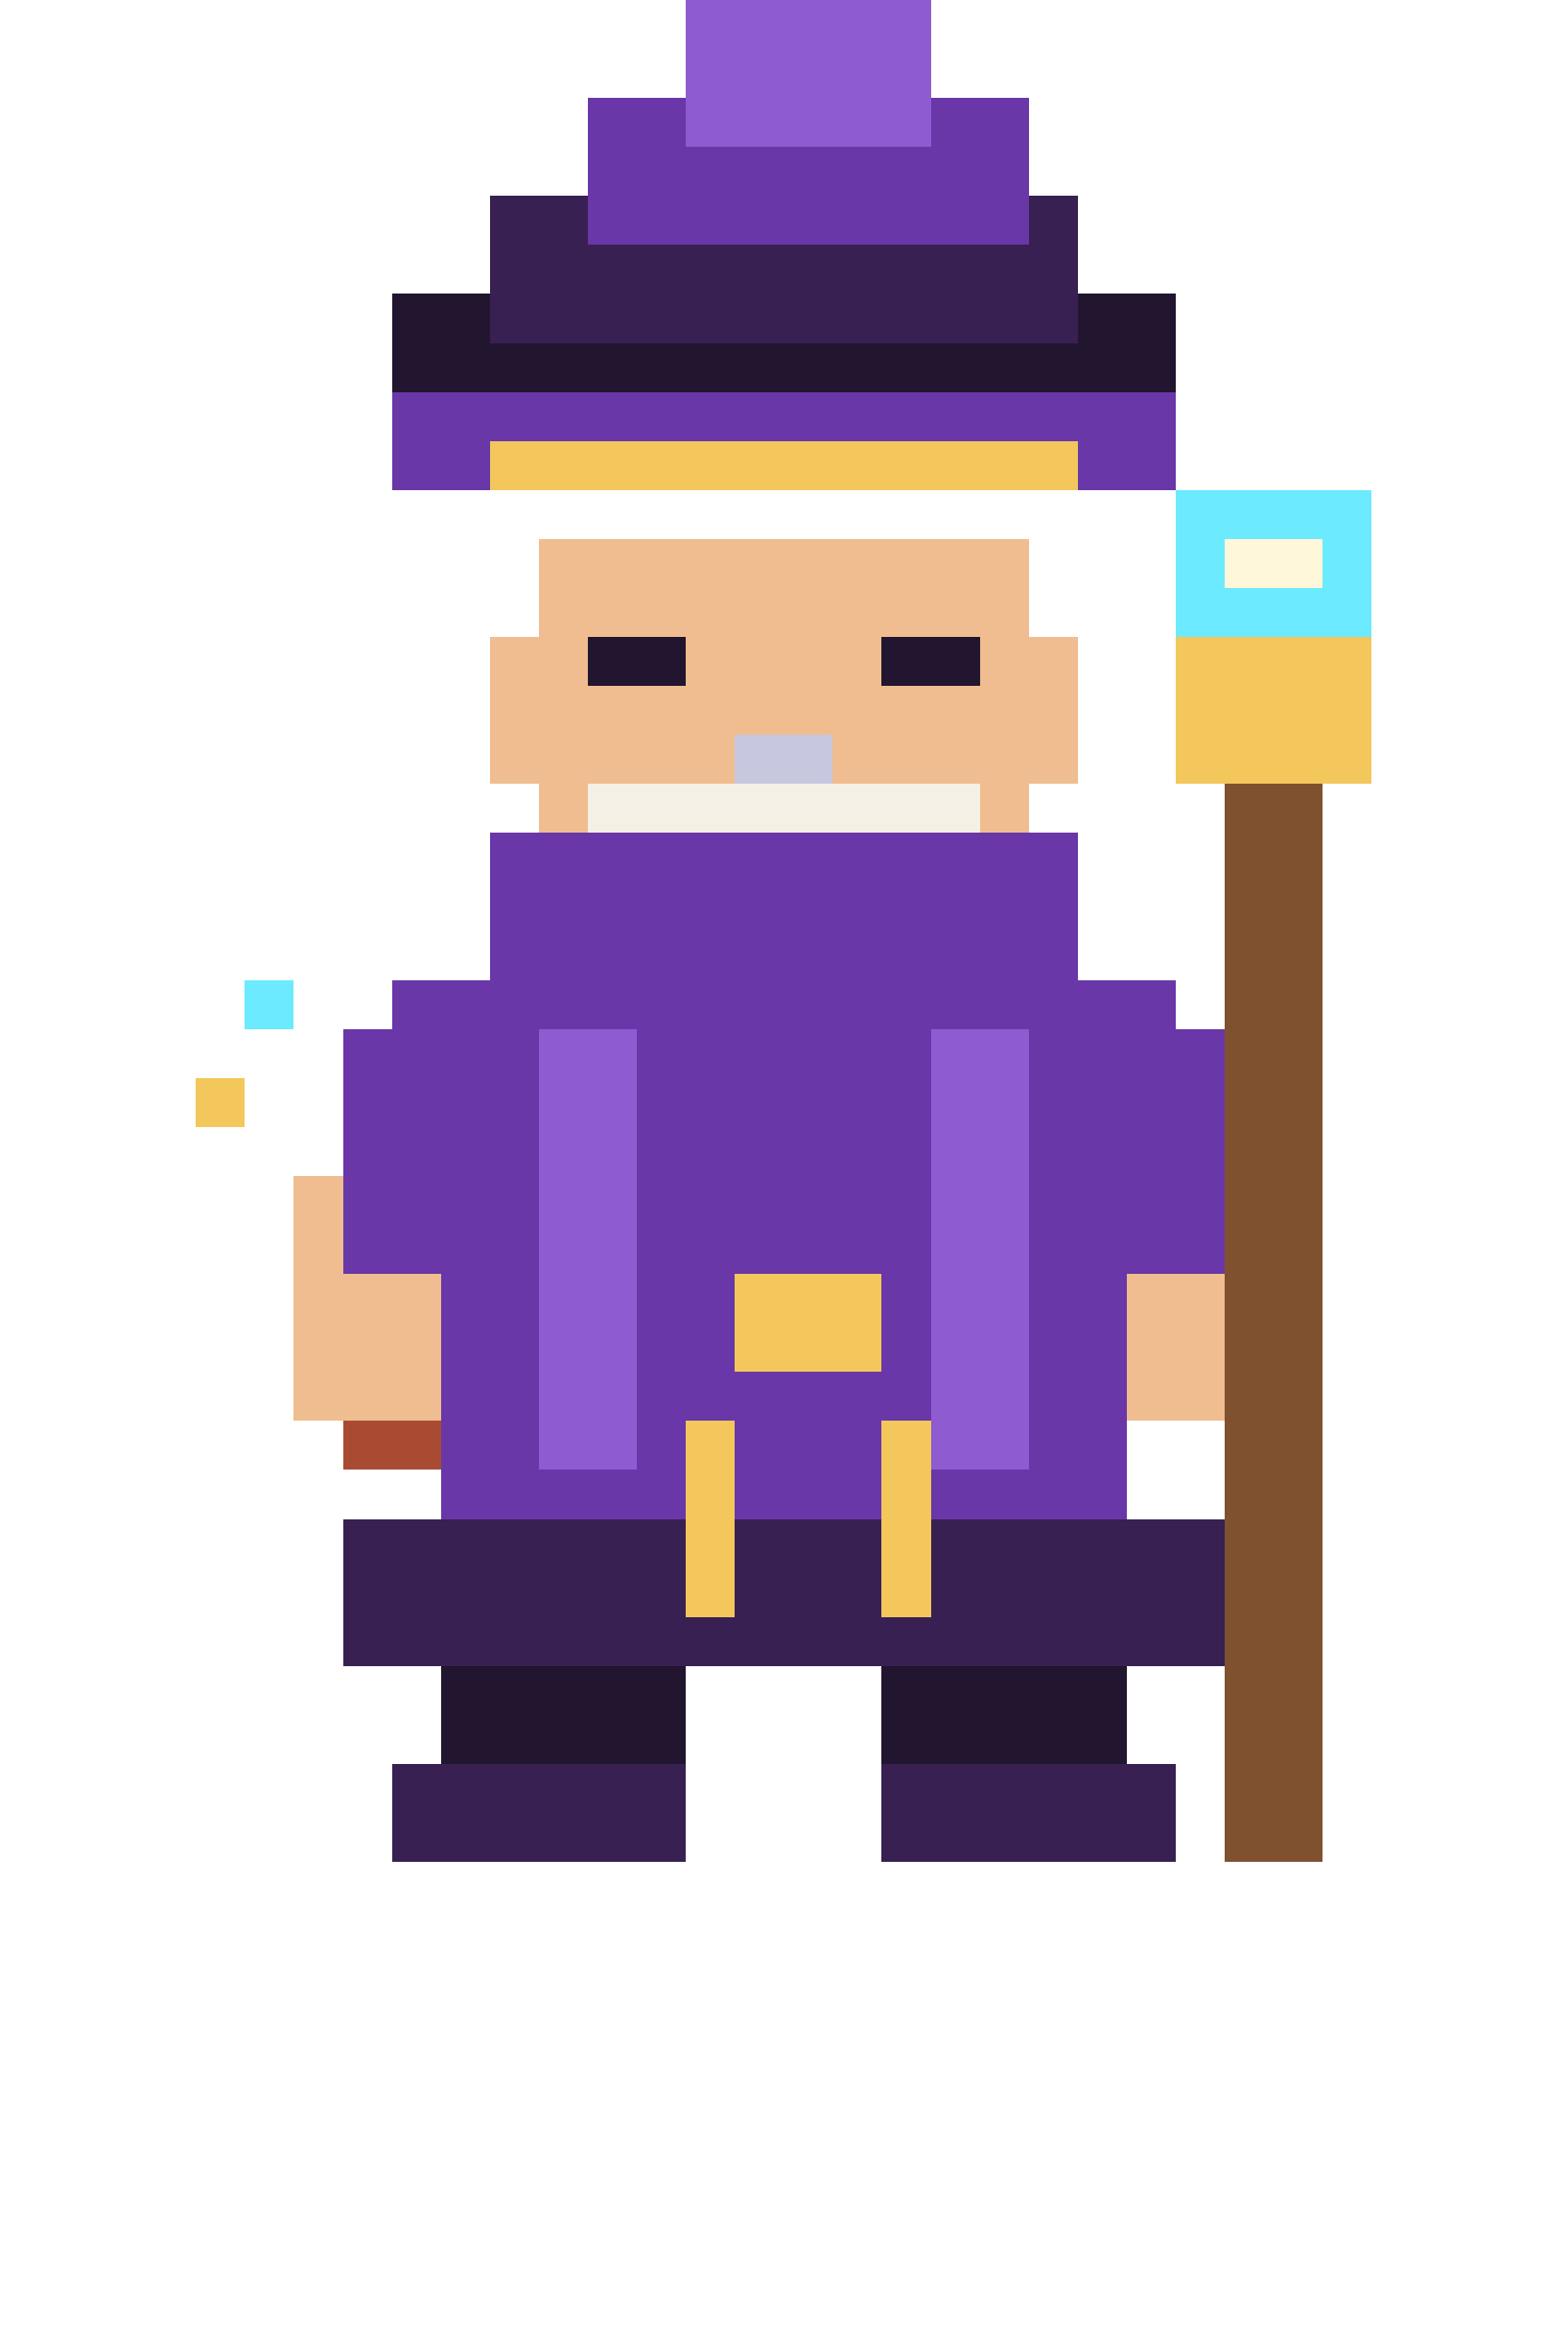
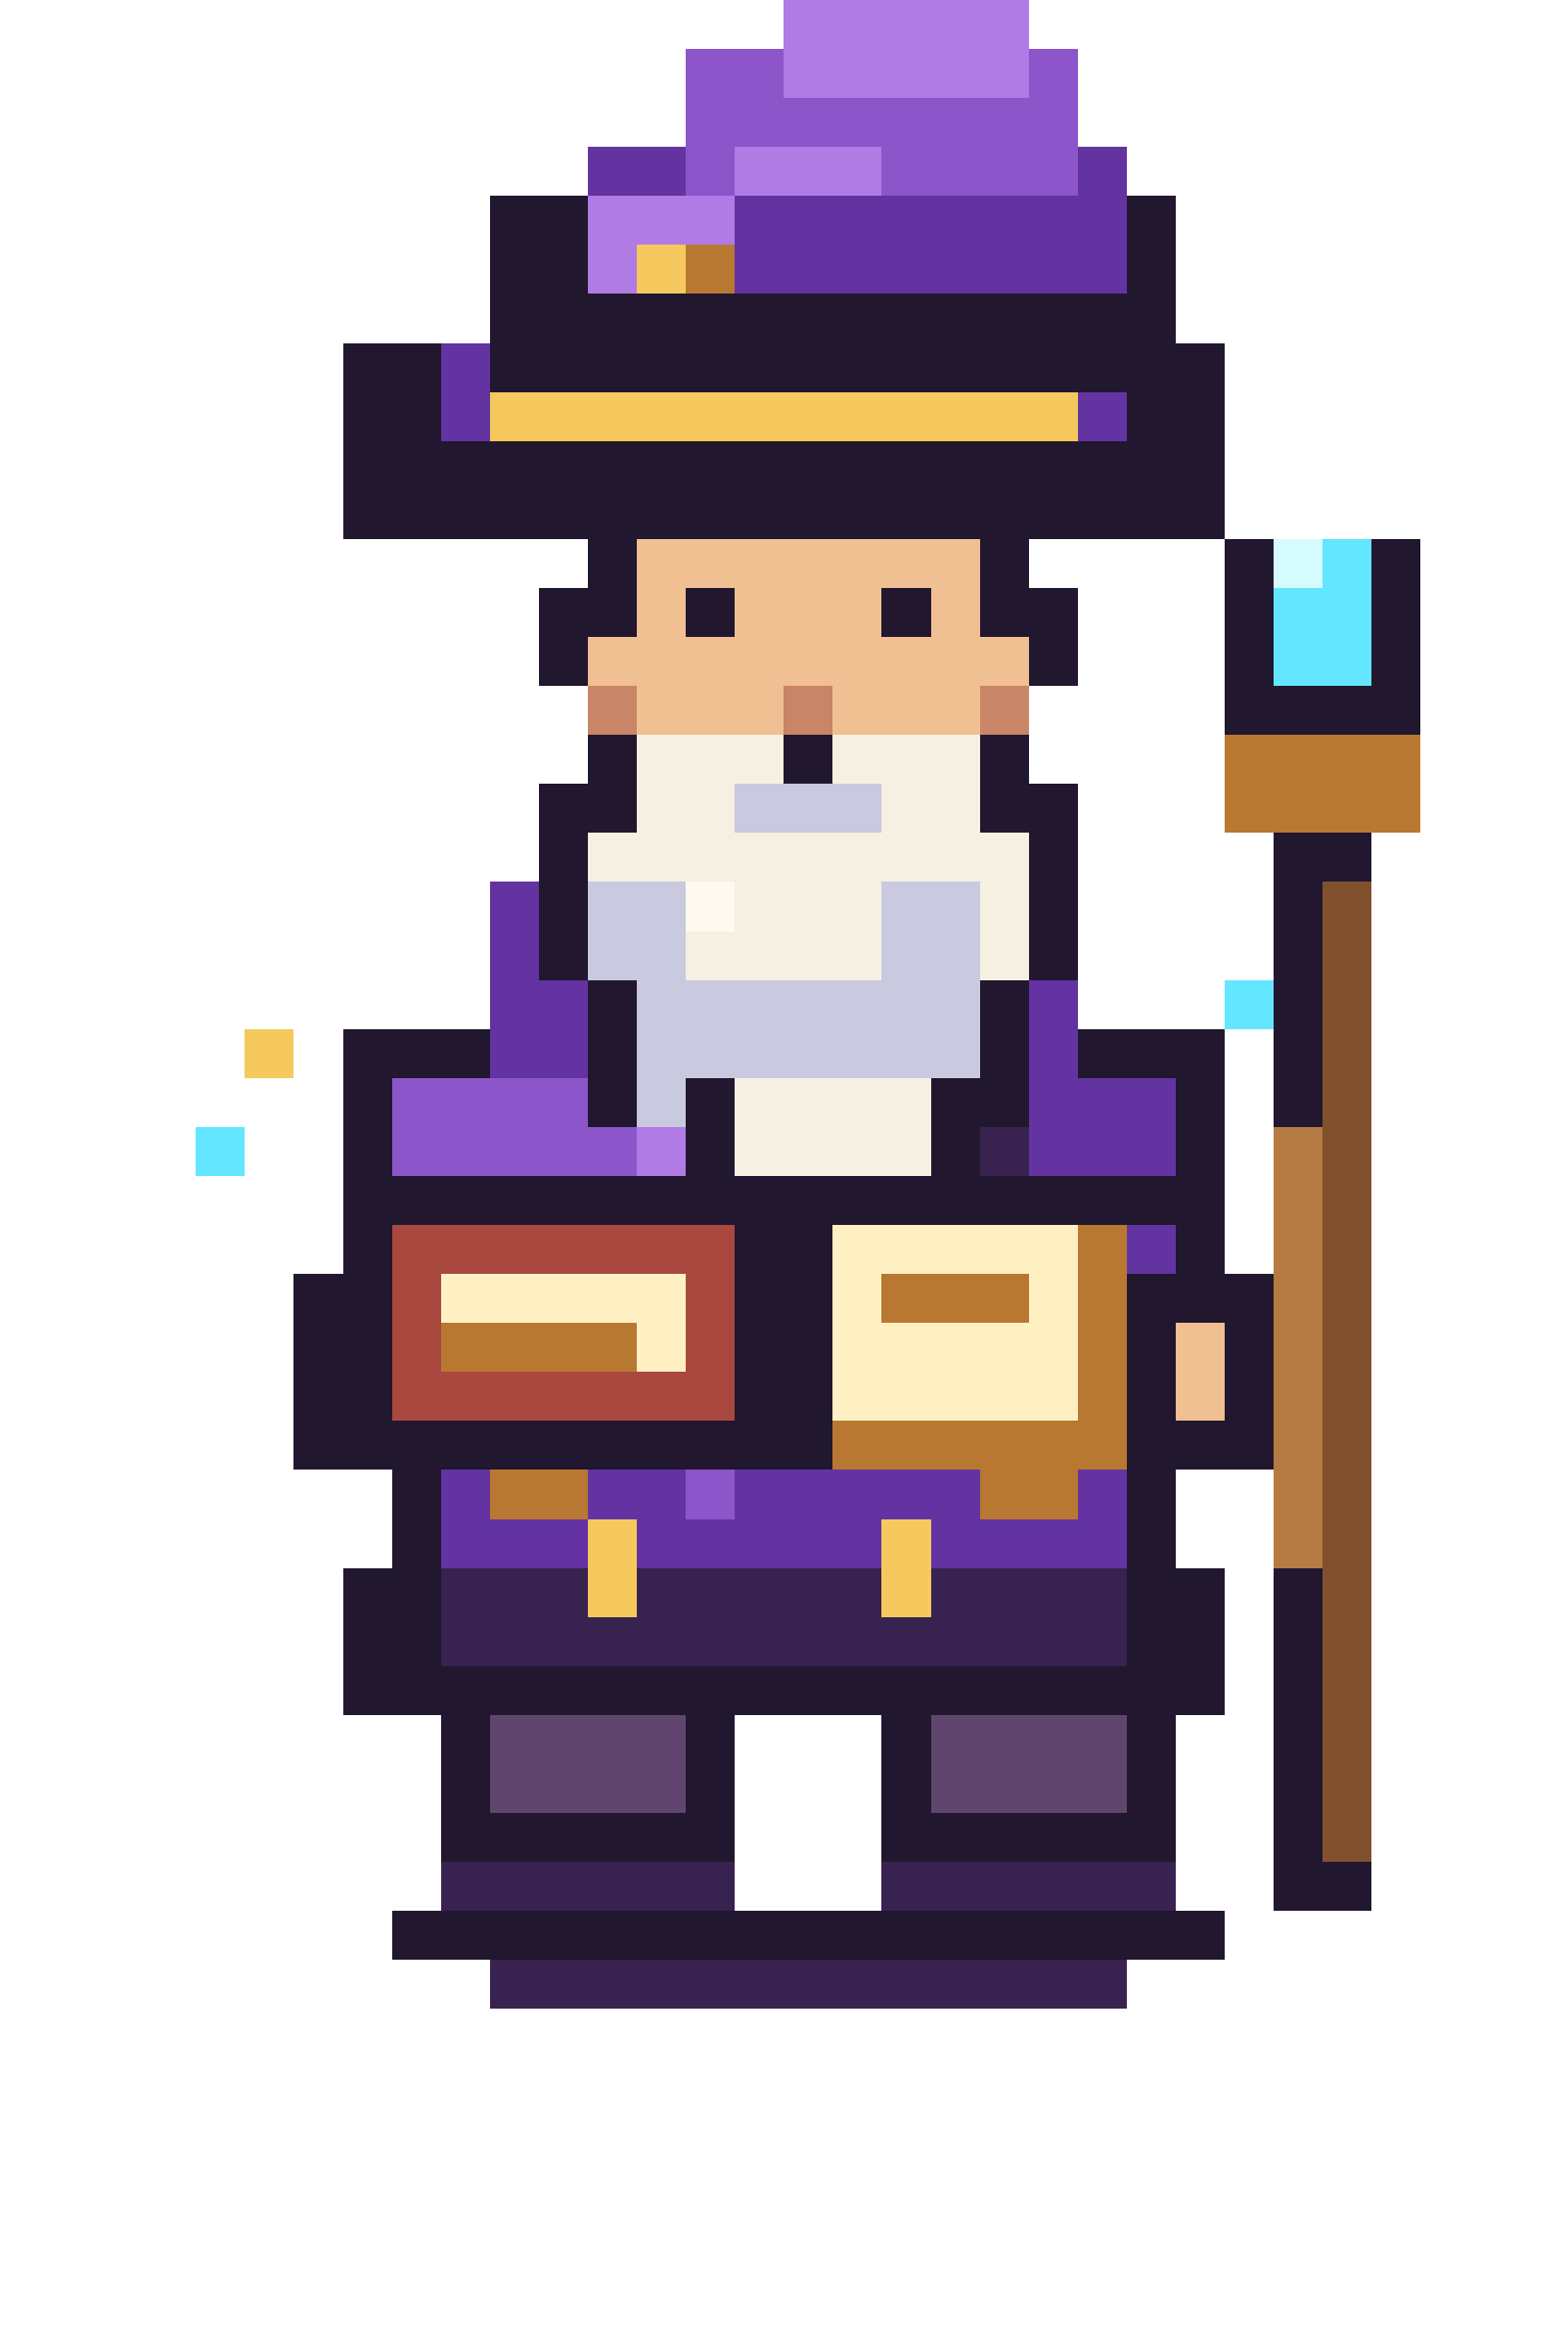
- <svg xmlns="http://www.w3.org/2000/svg" width="32" height="48" viewBox="0 0 32 48" shape-rendering="crispEdges">
-   <rect x="25" y="15" width="2" height="23" fill="#80512e" />
-   <rect x="24" y="13" width="4" height="3" fill="#f3c75b" />
-   <rect x="24" y="10" width="4" height="3" fill="#6ceaff" />
-   <rect x="25" y="11" width="2" height="1" fill="#fff7da" />
-   <rect x="7" y="25" width="8" height="5" fill="#a94b32" />
-   <rect x="15" y="24" width="7" height="6" fill="#f3c75b" />
-   <rect x="8" y="26" width="6" height="3" fill="#fff7da" />
-   <rect x="16" y="25" width="5" height="4" fill="#fff7da" />
-   <rect x="14" y="24" width="2" height="6" fill="#21152f" />
-   <rect x="6" y="24" width="3" height="3" fill="#efbd8f" />
-   <rect x="21" y="24" width="3" height="3" fill="#efbd8f" />
-   <rect x="8" y="6" width="16" height="3" fill="#21152f" />
-   <rect x="10" y="4" width="12" height="3" fill="#382052" />
-   <rect x="12" y="2" width="9" height="3" fill="#6937a8" />
-   <rect x="14" y="0" width="5" height="3" fill="#8f5bd0" />
-   <rect x="8" y="8" width="16" height="2" fill="#6937a8" />
-   <rect x="10" y="9" width="12" height="1" fill="#f3c75b" />
-   <rect x="11" y="11" width="10" height="6" fill="#efbd8f" />
-   <rect x="10" y="13" width="2" height="3" fill="#efbd8f" />
-   <rect x="20" y="13" width="2" height="3" fill="#efbd8f" />
-   <rect x="12" y="13" width="2" height="1" fill="#21152f" />
-   <rect x="18" y="13" width="2" height="1" fill="#21152f" />
-   <rect x="15" y="15" width="2" height="1" fill="#c7c7df" />
-   <rect x="12" y="16" width="8" height="2" fill="#f5f0e5" />
-   <rect x="11" y="17" width="10" height="3" fill="#f5f0e5" />
-   <rect x="12" y="20" width="8" height="2" fill="#c7c7df" />
-   <rect x="13" y="22" width="6" height="2" fill="#f5f0e5" />
-   <rect x="14" y="24" width="4" height="2" fill="#f5f0e5" />
-   <rect x="10" y="17" width="12" height="4" fill="#6937a8" />
-   <rect x="8" y="20" width="16" height="9" fill="#6937a8" />
-   <rect x="9" y="28" width="14" height="5" fill="#6937a8" />
-   <rect x="7" y="31" width="18" height="3" fill="#382052" />
-   <rect x="11" y="21" width="2" height="9" fill="#8f5bd0" />
-   <rect x="19" y="21" width="2" height="9" fill="#8f5bd0" />
-   <rect x="15" y="26" width="3" height="2" fill="#f3c75b" />
-   <rect x="14" y="29" width="1" height="4" fill="#f3c75b" />
-   <rect x="18" y="29" width="1" height="4" fill="#f3c75b" />
-   <rect x="7" y="21" width="3" height="6" fill="#6937a8" />
-   <rect x="6" y="26" width="3" height="3" fill="#efbd8f" />
-   <rect x="22" y="21" width="3" height="6" fill="#6937a8" />
-   <rect x="23" y="26" width="2" height="3" fill="#efbd8f" />
-   <rect x="9" y="34" width="5" height="3" fill="#21152f" />
-   <rect x="18" y="34" width="5" height="3" fill="#21152f" />
-   <rect x="8" y="36" width="6" height="2" fill="#382052" />
-   <rect x="18" y="36" width="6" height="2" fill="#382052" />
-   <rect x="4" y="22" width="1" height="1" fill="#f3c75b" />
-   <rect x="5" y="20" width="1" height="1" fill="#6ceaff" />
+ <svg xmlns="http://www.w3.org/2000/svg" width="32" height="48" viewBox="0 0 32 48" shape-rendering="crispEdges" role="img" aria-label="study wizard frame 2">
+   <rect x="26" y="16" width="2" height="23" fill="#21172e" />
+   <rect x="27" y="18" width="1" height="20" fill="#80502e" />
+   <rect x="26" y="23" width="1" height="9" fill="#b57b43" />
+   <rect x="25" y="14" width="4" height="3" fill="#b97832" />
+   <rect x="25" y="11" width="4" height="4" fill="#21172e" />
+   <rect x="26" y="11" width="2" height="3" fill="#63e6ff" />
+   <rect x="26" y="11" width="1" height="1" fill="#d5fbff" />
+   <rect x="8" y="39" width="17" height="1" fill="#21172e" />
+   <rect x="10" y="40" width="13" height="1" fill="#38224f" />
+   <rect x="11" y="16" width="10" height="3" fill="#21172e" />
+   <rect x="10" y="18" width="12" height="3" fill="#6333a1" />
+   <rect x="8" y="21" width="16" height="9" fill="#21172e" />
+   <rect x="9" y="21" width="14" height="8" fill="#6333a1" />
+   <rect x="10" y="22" width="3" height="7" fill="#8c55ca" />
+   <rect x="19" y="22" width="2" height="7" fill="#38224f" />
+   <rect x="8" y="28" width="16" height="6" fill="#21172e" />
+   <rect x="9" y="29" width="14" height="4" fill="#6333a1" />
+   <rect x="7" y="32" width="18" height="3" fill="#21172e" />
+   <rect x="9" y="32" width="14" height="2" fill="#38224f" />
+   <rect x="13" y="22" width="1" height="8" fill="#b07be5" />
+   <rect x="14" y="25" width="1" height="6" fill="#8c55ca" />
+   <rect x="20" y="24" width="1" height="5" fill="#b07be5" />
+   <rect x="10" y="30" width="2" height="1" fill="#b97832" />
+   <rect x="12" y="31" width="1" height="2" fill="#f5c95e" />
+   <rect x="18" y="31" width="1" height="2" fill="#f5c95e" />
+   <rect x="20" y="30" width="2" height="1" fill="#b97832" />
+   <rect x="15" y="27" width="3" height="2" fill="#b97832" />
+   <rect x="16" y="27" width="1" height="1" fill="#f5c95e" />
+   <rect x="7" y="21" width="3" height="7" fill="#21172e" />
+   <rect x="8" y="22" width="2" height="5" fill="#8c55ca" />
+   <rect x="6" y="26" width="4" height="4" fill="#21172e" />
+   <rect x="7" y="27" width="2" height="2" fill="#f0bf92" />
+   <rect x="8" y="28" width="1" height="1" fill="#c98568" />
+   <rect x="22" y="21" width="3" height="7" fill="#21172e" />
+   <rect x="22" y="22" width="2" height="5" fill="#6333a1" />
+   <rect x="23" y="26" width="3" height="4" fill="#21172e" />
+   <rect x="24" y="27" width="1" height="2" fill="#f0bf92" />
+   <rect x="12" y="9" width="9" height="8" fill="#21172e" />
+   <rect x="13" y="10" width="7" height="6" fill="#f0bf92" />
+   <rect x="12" y="12" width="1" height="3" fill="#c98568" />
+   <rect x="20" y="12" width="1" height="3" fill="#c98568" />
+   <rect x="14" y="12" width="1" height="1" fill="#21172e" />
+   <rect x="18" y="12" width="1" height="1" fill="#21172e" />
+   <rect x="16" y="14" width="1" height="1" fill="#c98568" />
+   <rect x="11" y="12" width="2" height="2" fill="#21172e" />
+   <rect x="12" y="13" width="1" height="1" fill="#f0bf92" />
+   <rect x="20" y="12" width="2" height="2" fill="#21172e" />
+   <rect x="20" y="13" width="1" height="1" fill="#f0bf92" />
+   <rect x="12" y="15" width="9" height="3" fill="#21172e" />
+   <rect x="11" y="16" width="11" height="4" fill="#21172e" />
+   <rect x="12" y="17" width="9" height="4" fill="#f6f0e3" />
+   <rect x="13" y="16" width="7" height="2" fill="#f6f0e3" />
+   <rect x="12" y="20" width="9" height="3" fill="#21172e" />
+   <rect x="13" y="20" width="7" height="3" fill="#c9c9df" />
+   <rect x="14" y="22" width="6" height="3" fill="#21172e" />
+   <rect x="15" y="22" width="4" height="3" fill="#f6f0e3" />
+   <rect x="15" y="24" width="3" height="2" fill="#c9c9df" />
+   <rect x="16" y="25" width="2" height="1" fill="#f6f0e3" />
+   <rect x="12" y="18" width="2" height="2" fill="#c9c9df" />
+   <rect x="18" y="18" width="2" height="2" fill="#c9c9df" />
+   <rect x="14" y="18" width="1" height="1" fill="#fffaf0" />
+   <rect x="13" y="15" width="3" height="2" fill="#f6f0e3" />
+   <rect x="17" y="15" width="3" height="2" fill="#f6f0e3" />
+   <rect x="15" y="16" width="3" height="1" fill="#c9c9df" />
+   <rect x="7" y="7" width="18" height="4" fill="#21172e" />
+   <rect x="9" y="7" width="14" height="2" fill="#6333a1" />
+   <rect x="10" y="8" width="12" height="1" fill="#f5c95e" />
+   <rect x="10" y="4" width="14" height="4" fill="#21172e" />
+   <rect x="12" y="3" width="11" height="3" fill="#6333a1" />
+   <rect x="14" y="1" width="8" height="3" fill="#8c55ca" />
+   <rect x="16" y="0" width="5" height="2" fill="#b07be5" />
+   <rect x="12" y="4" width="3" height="2" fill="#b07be5" />
+   <rect x="15" y="3" width="3" height="1" fill="#b07be5" />
+   <rect x="18" y="4" width="2" height="2" fill="#6333a1" />
+   <rect x="13" y="5" width="2" height="1" fill="#f5c95e" />
+   <rect x="14" y="5" width="1" height="1" fill="#b97832" />
+   <rect x="9" y="35" width="6" height="4" fill="#21172e" />
+   <rect x="10" y="35" width="4" height="2" fill="#60456f" />
+   <rect x="9" y="38" width="6" height="1" fill="#38224f" />
+   <rect x="18" y="35" width="6" height="4" fill="#21172e" />
+   <rect x="19" y="35" width="4" height="2" fill="#60456f" />
+   <rect x="18" y="38" width="6" height="1" fill="#38224f" />
+   <rect x="8" y="24" width="16" height="1" fill="#21172e" />
+   <rect x="7" y="25" width="9" height="5" fill="#21172e" />
+   <rect x="8" y="25" width="7" height="4" fill="#a9483e" />
+   <rect x="16" y="25" width="7" height="5" fill="#b97832" />
+   <rect x="17" y="25" width="5" height="4" fill="#fff0c4" />
+   <rect x="9" y="26" width="5" height="2" fill="#fff0c4" />
+   <rect x="15" y="25" width="2" height="5" fill="#21172e" />
+   <rect x="9" y="27" width="4" height="1" fill="#b97832" />
+   <rect x="18" y="26" width="3" height="1" fill="#b97832" />
+   <rect x="5" y="21" width="1" height="1" fill="#f5c95e" />
+   <rect x="4" y="23" width="1" height="1" fill="#63e6ff" />
+   <rect x="25" y="20" width="1" height="1" fill="#63e6ff" />
</svg>
